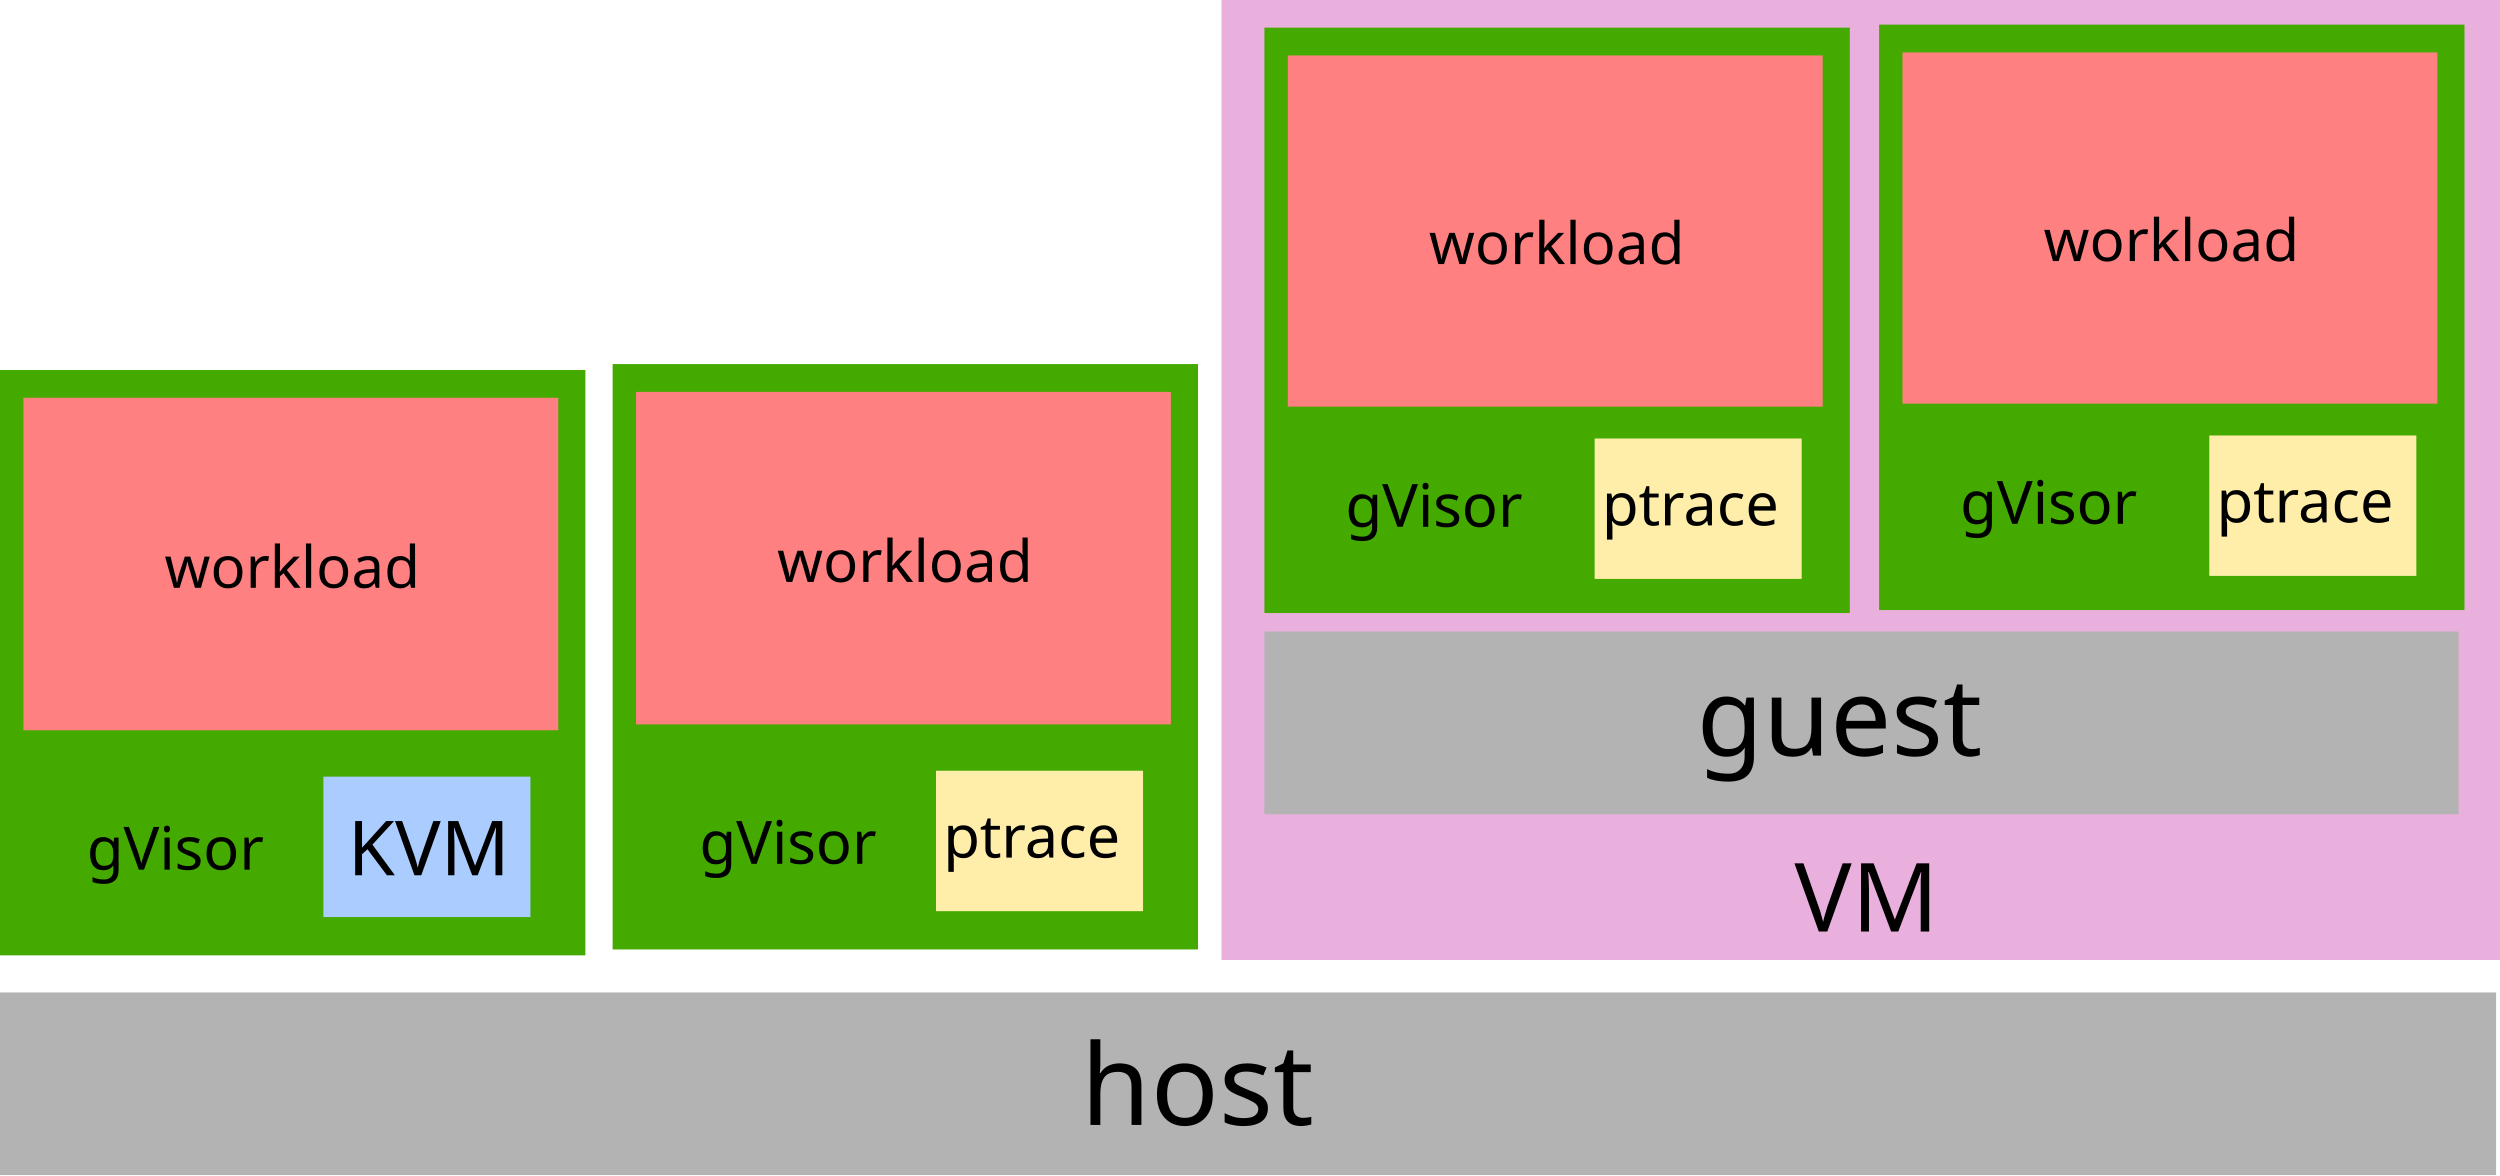
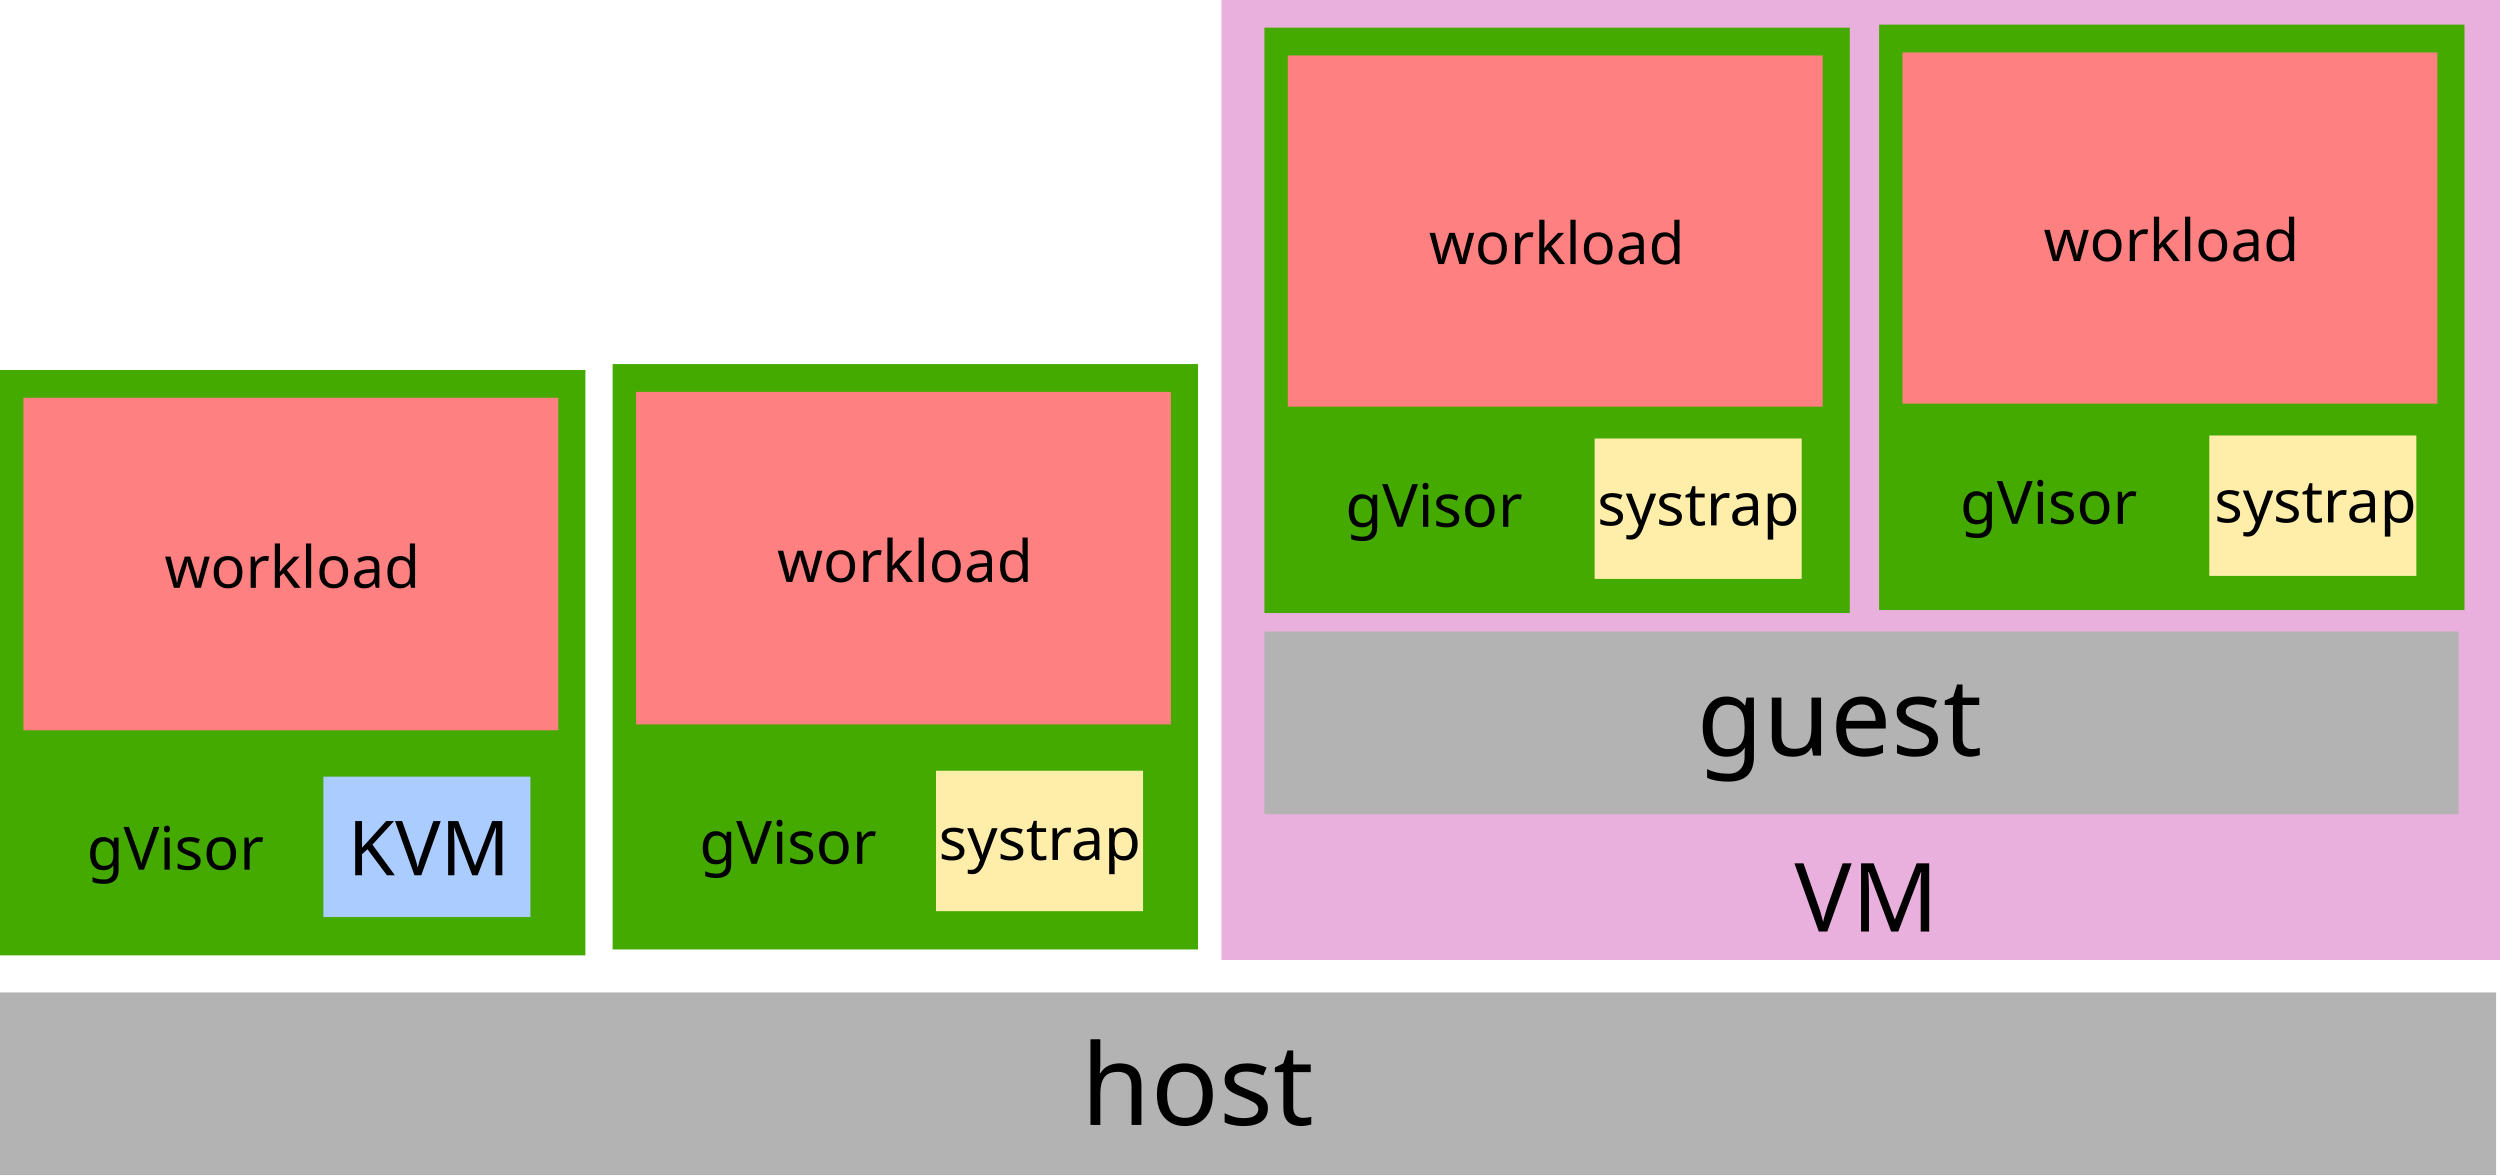
<svg xmlns="http://www.w3.org/2000/svg" width="142.678mm" height="67.063mm" viewBox="0 0 142.678 67.063" version="1.1" id="svg8">
  <defs id="defs2" />
  <g id="layer1" transform="translate(-36.08139,-98.95328)">
    <rect id="rect10" width="33.409" height="33.409" x="36.081" y="120.068" style="fill:#44aa00;stroke-width:0.265" />
    <rect style="fill:#b3b3b3;stroke-width:0.239" id="rect16" width="142.455" height="10.424" x="36.081" y="155.593" />
    <rect id="rect10-7" width="30.525" height="18.976" x="37.417" y="121.655" style="fill:#ff8080;stroke-width:0.191" />
    <text xml:space="preserve" style="font-style:normal;font-weight:normal;font-size:3.403px;line-height:1.25;font-family:sans-serif;letter-spacing:0px;word-spacing:0px;fill:#000000;fill-opacity:1;stroke:none;stroke-width:0.085" x="41.037" y="148.588" id="text65">
      <tspan id="tspan63" x="41.037" y="148.588" style="stroke-width:0.085">gVisor</tspan>
    </text>
    <text xml:space="preserve" style="font-style:normal;font-weight:normal;font-size:3.331px;line-height:1.25;font-family:sans-serif;letter-spacing:0px;word-spacing:0px;fill:#000000;fill-opacity:1;stroke:none;stroke-width:0.083" x="45.473" y="132.502" id="text123">
      <tspan id="tspan121" x="45.473" y="132.502" style="stroke-width:0.083">workload</tspan>
    </text>
    <text xml:space="preserve" style="font-style:normal;font-weight:normal;font-size:6.439px;line-height:1.25;font-family:sans-serif;letter-spacing:0px;word-spacing:0px;fill:#000000;fill-opacity:1;stroke:none;stroke-width:0.161" x="97.769" y="163.157" id="text163">
      <tspan id="tspan161" x="97.769" y="163.157" style="stroke-width:0.161">host</tspan>
    </text>
    <rect style="fill:#e9afdd;stroke-width:0.392" id="rect16-7" width="72.965" height="54.79" x="105.794" y="98.953" />
    <rect id="rect10-5" width="33.409" height="33.409" x="108.243" y="100.531" style="fill:#44aa00;stroke-width:0.265" />
    <rect id="rect10-7-6" width="30.525" height="20.045" x="109.579" y="102.118" style="fill:#ff8080;stroke-width:0.196" />
    <text xml:space="preserve" style="font-style:normal;font-weight:normal;font-size:3.403px;line-height:1.25;font-family:sans-serif;letter-spacing:0px;word-spacing:0px;fill:#000000;fill-opacity:1;stroke:none;stroke-width:0.085" x="112.868" y="129.019" id="text65-2">
      <tspan id="tspan63-9" x="112.868" y="129.019" style="stroke-width:0.085">gVisor</tspan>
    </text>
    <text xml:space="preserve" style="font-style:normal;font-weight:normal;font-size:3.331px;line-height:1.25;font-family:sans-serif;letter-spacing:0px;word-spacing:0px;fill:#000000;fill-opacity:1;stroke:none;stroke-width:0.083" x="117.635" y="114.024" id="text123-1">
      <tspan id="tspan121-2" x="117.635" y="114.024" style="stroke-width:0.083">workload</tspan>
    </text>
    <rect id="rect10-7-7" width="11.816" height="8.013" x="54.538" y="143.277" style="fill:#aaccff;stroke-width:0.077" />
    <text xml:space="preserve" style="font-style:normal;font-weight:normal;font-size:4.351px;line-height:1.25;font-family:sans-serif;letter-spacing:0px;word-spacing:0px;fill:#000000;fill-opacity:1;stroke:none;stroke-width:0.109" x="55.931" y="148.906" id="text144">
      <tspan id="tspan142" x="55.931" y="148.906" style="stroke-width:0.109">KVM</tspan>
    </text>
    <rect id="rect10-6" width="33.409" height="33.409" x="71.045" y="119.731" style="fill:#44aa00;stroke-width:0.265" />
    <rect id="rect10-7-0" width="30.525" height="18.976" x="72.38" y="121.319" style="fill:#ff8080;stroke-width:0.191" />
    <text xml:space="preserve" style="font-style:normal;font-weight:normal;font-size:3.403px;line-height:1.25;font-family:sans-serif;letter-spacing:0px;word-spacing:0px;fill:#000000;fill-opacity:1;stroke:none;stroke-width:0.085" x="76.001" y="148.251" id="text65-6">
      <tspan id="tspan63-2" x="76.001" y="148.251" style="stroke-width:0.085">gVisor</tspan>
    </text>
    <text xml:space="preserve" style="font-style:normal;font-weight:normal;font-size:3.331px;line-height:1.25;font-family:sans-serif;letter-spacing:0px;word-spacing:0px;fill:#000000;fill-opacity:1;stroke:none;stroke-width:0.083" x="80.436" y="132.166" id="text123-6">
      <tspan id="tspan121-1" x="80.436" y="132.166" style="stroke-width:0.083">workload</tspan>
    </text>
    <rect id="rect10-7-7-8" width="11.816" height="8.013" x="89.501" y="142.941" style="fill:#ffeeaa;stroke-width:0.077" />
-     <text xml:space="preserve" style="font-style:normal;font-weight:normal;font-size:3.395px;line-height:1.25;font-family:sans-serif;letter-spacing:0px;word-spacing:0px;fill:#000000;fill-opacity:1;stroke:none;stroke-width:0.085" x="89.923" y="147.898" id="text144-7">
-       <tspan id="tspan142-9" x="89.923" y="147.898" style="stroke-width:0.085">ptrace</tspan>
+     <text xml:space="preserve" style="font-style:normal;font-weight:normal;font-size:3.395px;line-height:1.25;font-family:sans-serif;letter-spacing:0px;word-spacing:0px;fill:#000000;fill-opacity:1;stroke:none;stroke-width:0.085" x="89.656" y="148.032" id="text144-7">
+       <tspan id="tspan142-9" x="89.656" y="148.032" style="stroke-width:0.085">systrap</tspan>
    </text>
    <rect id="rect10-7-7-8-3" width="11.816" height="8.013" x="127.089" y="123.979" style="fill:#ffeeaa;stroke-width:0.077" />
-     <text xml:space="preserve" style="font-style:normal;font-weight:normal;font-size:3.395px;line-height:1.25;font-family:sans-serif;letter-spacing:0px;word-spacing:0px;fill:#000000;fill-opacity:1;stroke:none;stroke-width:0.085" x="127.511" y="128.936" id="text144-7-7">
-       <tspan id="tspan142-9-5" x="127.511" y="128.936" style="stroke-width:0.085">ptrace</tspan>
+     <text xml:space="preserve" style="font-style:normal;font-weight:normal;font-size:3.395px;line-height:1.25;font-family:sans-serif;letter-spacing:0px;word-spacing:0px;fill:#000000;fill-opacity:1;stroke:none;stroke-width:0.085" x="127.243" y="128.936" id="text144-7-7">
+       <tspan id="tspan142-9-5" x="127.243" y="128.936" style="stroke-width:0.085">systrap</tspan>
    </text>
    <text xml:space="preserve" style="font-style:normal;font-weight:normal;font-size:5.451px;line-height:1.25;font-family:sans-serif;letter-spacing:0px;word-spacing:0px;fill:#000000;fill-opacity:1;stroke:none;stroke-width:0.136" x="138.493" y="152.118" id="text229">
      <tspan id="tspan227" x="138.493" y="152.118" style="stroke-width:0.136">VM</tspan>
    </text>
    <rect style="fill:#b3b3b3;stroke-width:0.165" id="rect16-9" width="68.154" height="10.424" x="108.243" y="134.998" />
    <text xml:space="preserve" style="font-style:normal;font-weight:normal;font-size:6.179px;line-height:1.25;font-family:sans-serif;letter-spacing:0px;word-spacing:0px;fill:#000000;fill-opacity:1;stroke:none;stroke-width:0.154" x="132.915" y="142.077" id="text248">
      <tspan id="tspan246" x="132.915" y="142.077" style="stroke-width:0.154">guest</tspan>
    </text>
    <rect id="rect10-5-2" width="33.409" height="33.409" x="143.324" y="100.359" style="fill:#44aa00;stroke-width:0.265" />
    <rect id="rect10-7-6-2" width="30.525" height="20.045" x="144.659" y="101.946" style="fill:#ff8080;stroke-width:0.196" />
    <text xml:space="preserve" style="font-style:normal;font-weight:normal;font-size:3.403px;line-height:1.25;font-family:sans-serif;letter-spacing:0px;word-spacing:0px;fill:#000000;fill-opacity:1;stroke:none;stroke-width:0.085" x="147.948" y="128.847" id="text65-2-8">
      <tspan id="tspan63-9-9" x="147.948" y="128.847" style="stroke-width:0.085">gVisor</tspan>
    </text>
    <text xml:space="preserve" style="font-style:normal;font-weight:normal;font-size:3.331px;line-height:1.25;font-family:sans-serif;letter-spacing:0px;word-spacing:0px;fill:#000000;fill-opacity:1;stroke:none;stroke-width:0.083" x="152.716" y="113.852" id="text123-1-7">
      <tspan id="tspan121-2-3" x="152.716" y="113.852" style="stroke-width:0.083">workload</tspan>
    </text>
    <rect id="rect10-7-7-8-3-6" width="11.816" height="8.013" x="162.169" y="123.807" style="fill:#ffeeaa;stroke-width:0.077" />
-     <text xml:space="preserve" style="font-style:normal;font-weight:normal;font-size:3.395px;line-height:1.25;font-family:sans-serif;letter-spacing:0px;word-spacing:0px;fill:#000000;fill-opacity:1;stroke:none;stroke-width:0.085" x="162.591" y="128.764" id="text144-7-7-1">
-       <tspan id="tspan142-9-5-2" x="162.591" y="128.764" style="stroke-width:0.085">ptrace</tspan>
+     <text xml:space="preserve" style="font-style:normal;font-weight:normal;font-size:3.395px;line-height:1.25;font-family:sans-serif;letter-spacing:0px;word-spacing:0px;fill:#000000;fill-opacity:1;stroke:none;stroke-width:0.085" x="162.457" y="128.764" id="text144-7-7-1">
+       <tspan id="tspan142-9-5-2" x="162.457" y="128.764" style="stroke-width:0.085">systrap</tspan>
    </text>
  </g>
</svg>
